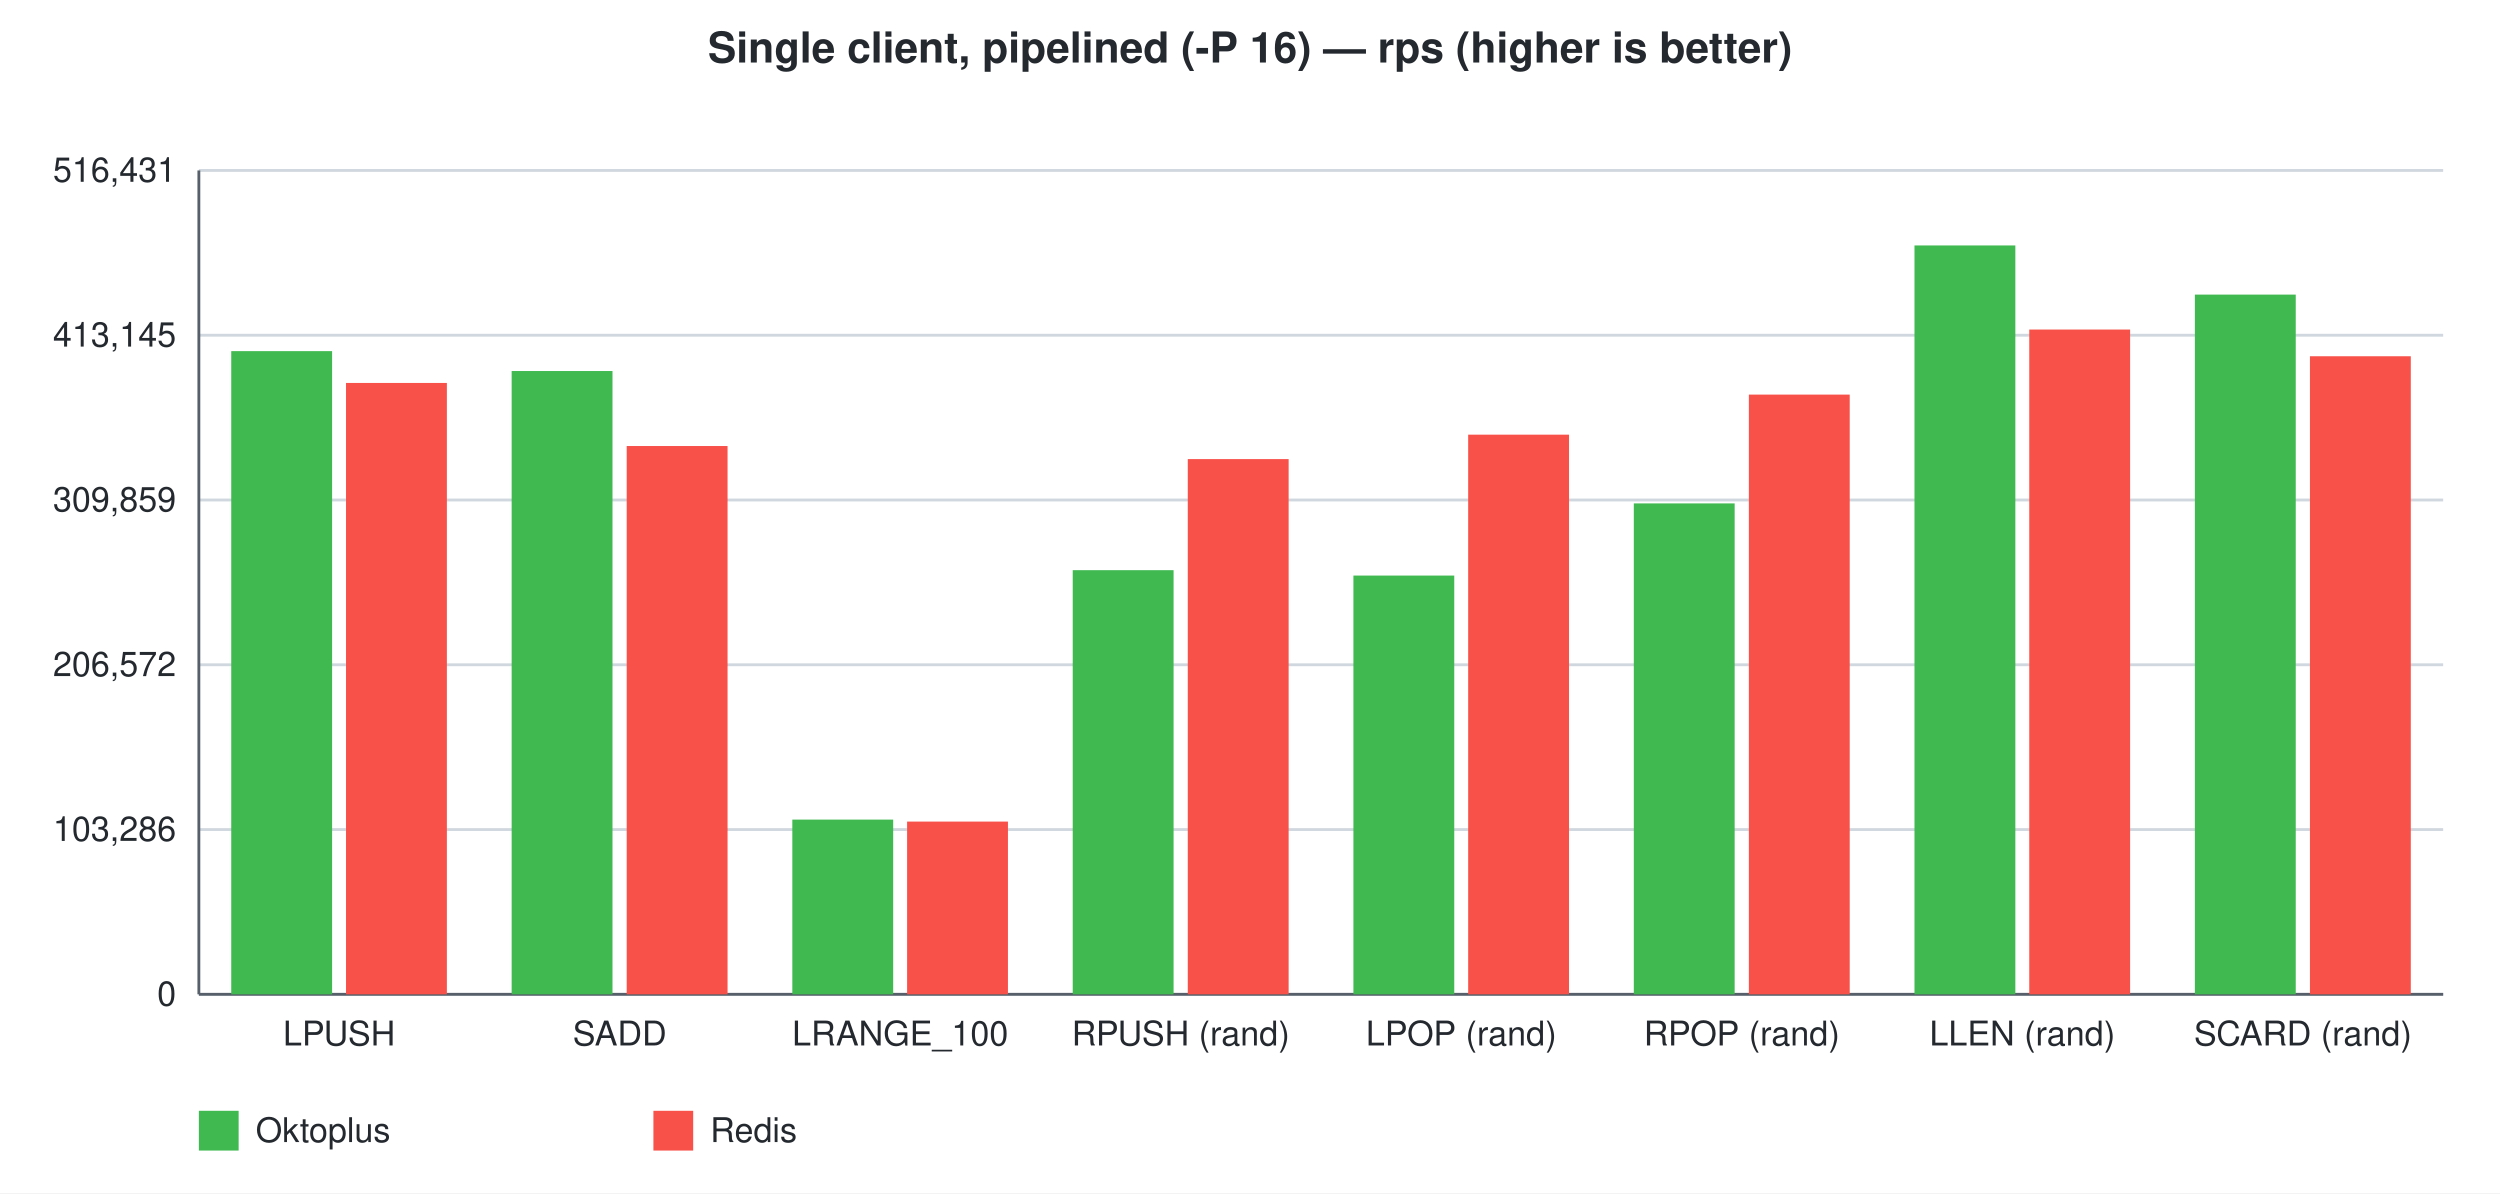
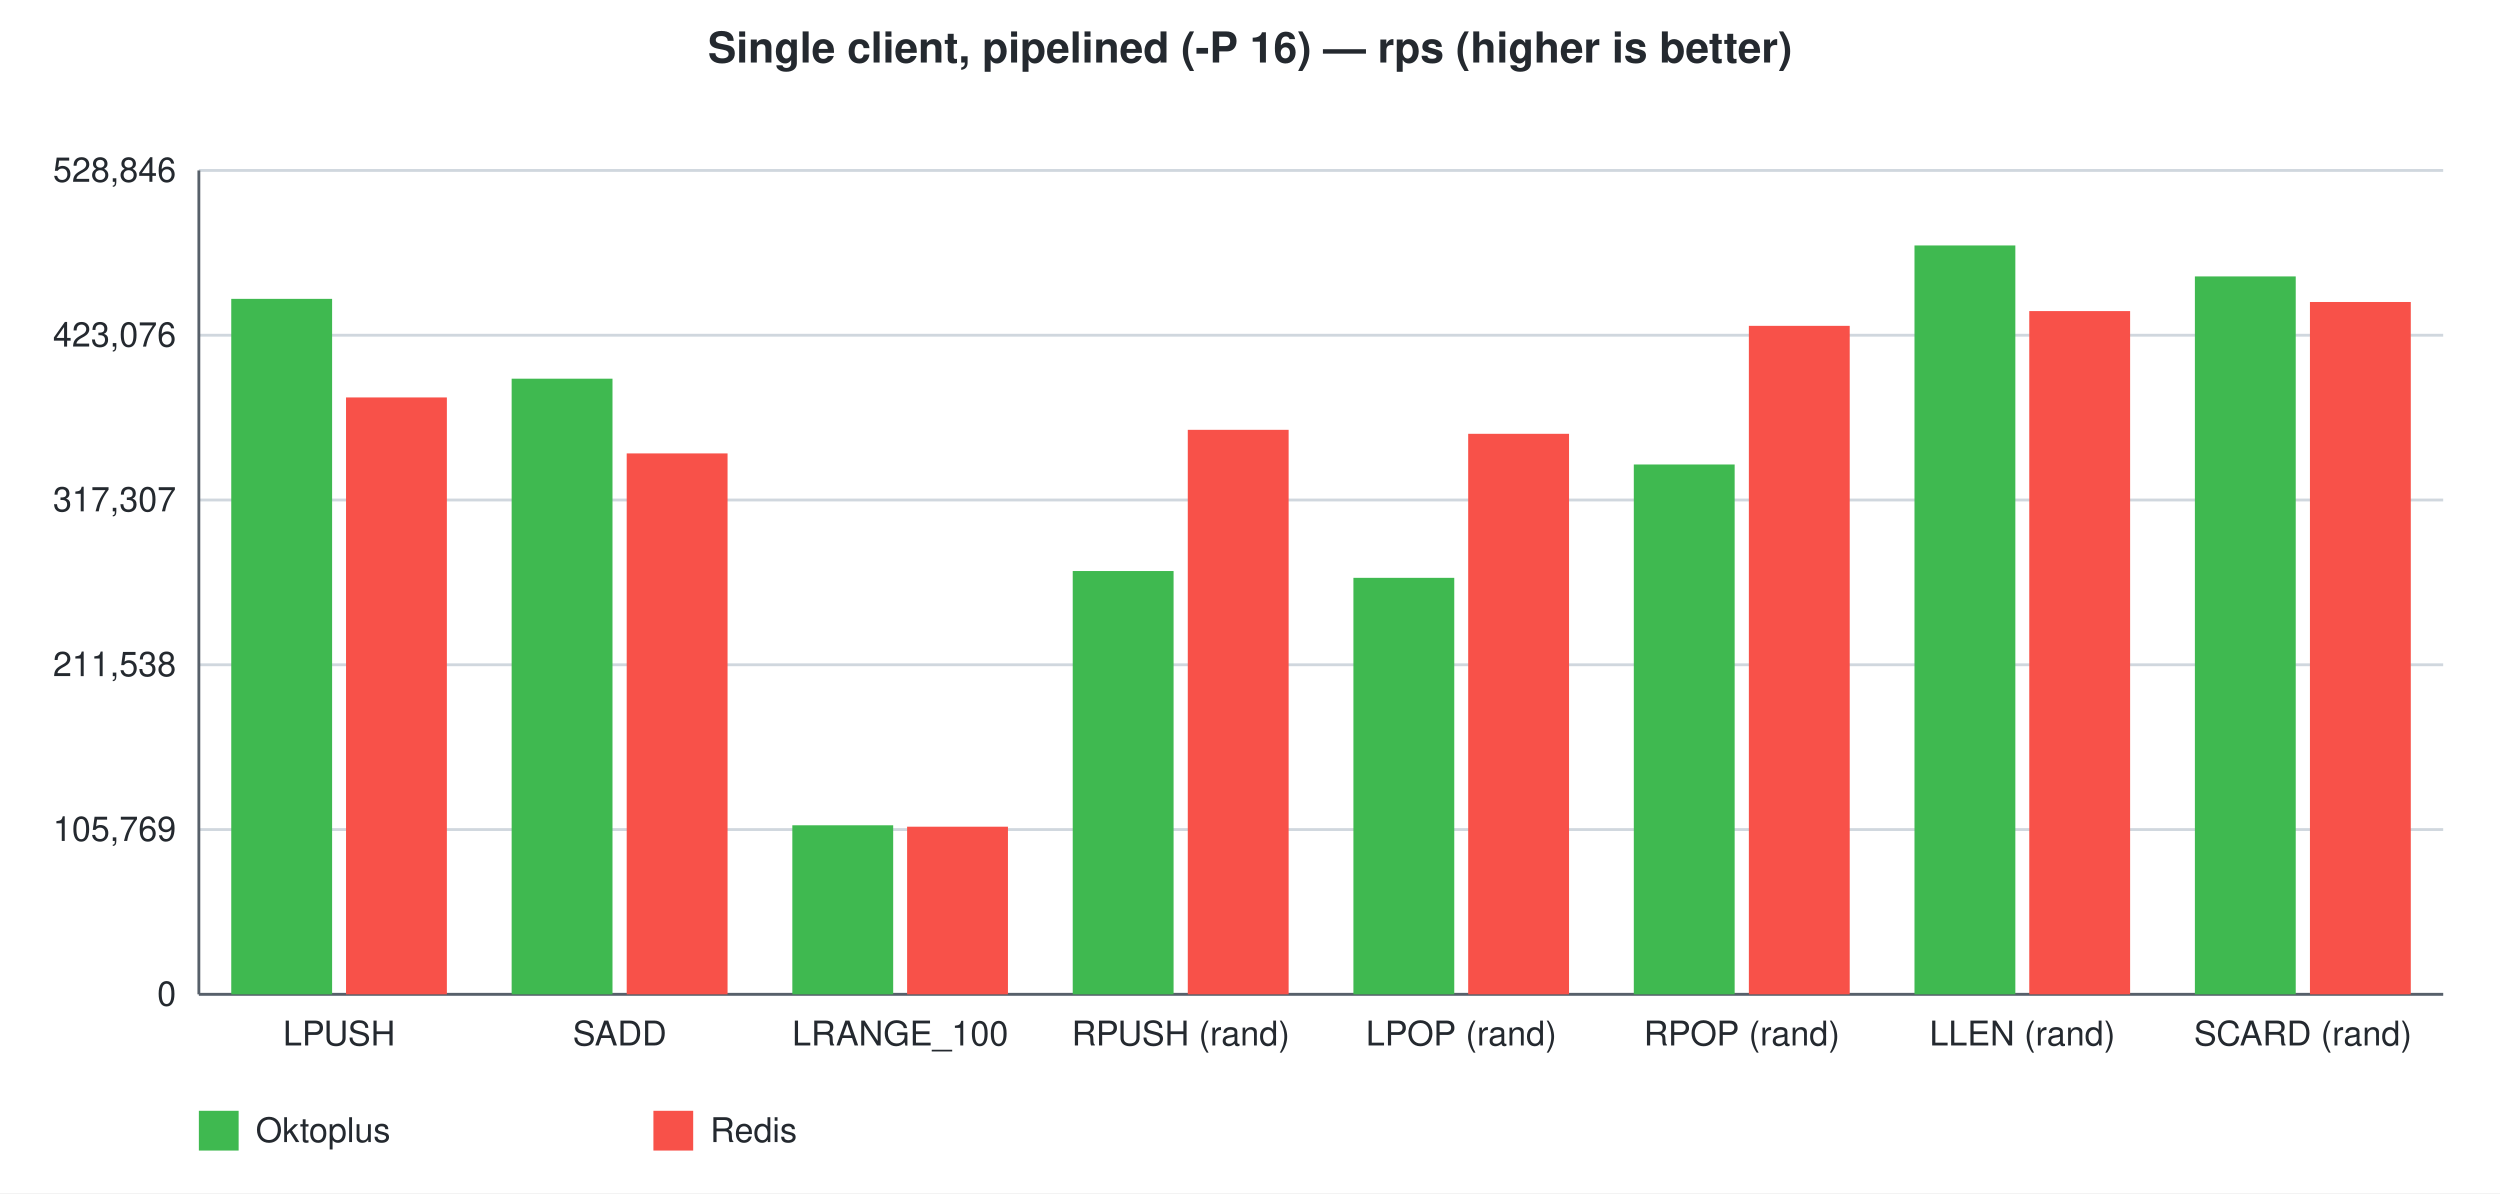
<svg xmlns="http://www.w3.org/2000/svg" width="880" height="420" viewBox="0 0 880 420" font-family="-apple-system, Segoe UI, Helvetica, Arial, sans-serif" font-size="12">
  <rect width="880" height="420" fill="#ffffff" />
  <text x="440.0" y="22" text-anchor="middle" fill="#24292f" font-size="15" font-weight="600">Single client, pipelined (-P 16) — rps (higher is better)</text>
  <line x1="70" y1="350.0" x2="860" y2="350.0" stroke="#d0d7de" stroke-width="1" />
  <text x="62" y="354.0" text-anchor="end" fill="#24292f">0</text>
  <line x1="70" y1="292.0" x2="860" y2="292.0" stroke="#d0d7de" stroke-width="1" />
-   <text x="62" y="296.0" text-anchor="end" fill="#24292f">103,286</text>
+   <text x="62" y="296.0" text-anchor="end" fill="#24292f">105,769</text>
  <line x1="70" y1="234.0" x2="860" y2="234.0" stroke="#d0d7de" stroke-width="1" />
-   <text x="62" y="238.0" text-anchor="end" fill="#24292f">206,572</text>
+   <text x="62" y="238.0" text-anchor="end" fill="#24292f">211,538</text>
  <line x1="70" y1="176.0" x2="860" y2="176.0" stroke="#d0d7de" stroke-width="1" />
-   <text x="62" y="180.0" text-anchor="end" fill="#24292f">309,859</text>
-   <line x1="70" y1="118.0" x2="860" y2="118.0" stroke="#d0d7de" stroke-width="1" />
-   <text x="62" y="122.0" text-anchor="end" fill="#24292f">413,145</text>
+   <text x="62" y="180.0" text-anchor="end" fill="#24292f">317,307</text>
+   <line x1="70" y1="118" x2="860" y2="118" stroke="#d0d7de" stroke-width="1" />
+   <text x="62" y="122" text-anchor="end" fill="#24292f">423,076</text>
  <line x1="70" y1="60.0" x2="860" y2="60.0" stroke="#d0d7de" stroke-width="1" />
-   <text x="62" y="64.0" text-anchor="end" fill="#24292f">516,431</text>
+   <text x="62" y="64.0" text-anchor="end" fill="#24292f">528,846</text>
  <line x1="70" y1="60" x2="70" y2="350" stroke="#57606a" stroke-width="1" />
  <line x1="70" y1="350" x2="860" y2="350" stroke="#57606a" stroke-width="1" />
  <text x="119.375" y="368" text-anchor="middle" fill="#24292f">LPUSH</text>
-   <rect x="81.4" y="123.6" width="35.5" height="226.4" fill="#3fb950" />
-   <rect x="121.8" y="134.8" width="35.5" height="215.2" fill="#f85149" />
+   <rect x="81.4" y="105.2" width="35.5" height="244.8" fill="#3fb950" />
+   <rect x="121.8" y="139.9" width="35.5" height="210.1" fill="#f85149" />
  <text x="218.125" y="368" text-anchor="middle" fill="#24292f">SADD</text>
-   <rect x="180.1" y="130.6" width="35.5" height="219.4" fill="#3fb950" />
-   <rect x="220.6" y="157.0" width="35.5" height="193.0" fill="#f85149" />
+   <rect x="180.1" y="133.3" width="35.5" height="216.7" fill="#3fb950" />
+   <rect x="220.6" y="159.6" width="35.5" height="190.4" fill="#f85149" />
  <text x="316.875" y="368" text-anchor="middle" fill="#24292f">LRANGE_100</text>
-   <rect x="278.9" y="288.5" width="35.5" height="61.5" fill="#3fb950" />
-   <rect x="319.3" y="289.2" width="35.5" height="60.8" fill="#f85149" />
+   <rect x="278.9" y="290.5" width="35.5" height="59.5" fill="#3fb950" />
+   <rect x="319.3" y="291.0" width="35.5" height="59.0" fill="#f85149" />
  <text x="415.625" y="368" text-anchor="middle" fill="#24292f">RPUSH (rand)</text>
-   <rect x="377.6" y="200.7" width="35.5" height="149.3" fill="#3fb950" />
-   <rect x="418.1" y="161.6" width="35.5" height="188.4" fill="#f85149" />
+   <rect x="377.6" y="201.0" width="35.5" height="149.0" fill="#3fb950" />
+   <rect x="418.1" y="151.3" width="35.5" height="198.7" fill="#f85149" />
  <text x="514.375" y="368" text-anchor="middle" fill="#24292f">LPOP (rand)</text>
-   <rect x="476.4" y="202.6" width="35.5" height="147.4" fill="#3fb950" />
-   <rect x="516.8" y="153.0" width="35.5" height="197.0" fill="#f85149" />
+   <rect x="476.4" y="203.4" width="35.5" height="146.6" fill="#3fb950" />
+   <rect x="516.8" y="152.7" width="35.5" height="197.3" fill="#f85149" />
  <text x="613.125" y="368" text-anchor="middle" fill="#24292f">RPOP (rand)</text>
-   <rect x="575.1" y="177.2" width="35.5" height="172.8" fill="#3fb950" />
-   <rect x="615.6" y="138.9" width="35.5" height="211.1" fill="#f85149" />
+   <rect x="575.1" y="163.5" width="35.5" height="186.5" fill="#3fb950" />
+   <rect x="615.6" y="114.7" width="35.5" height="235.3" fill="#f85149" />
  <text x="711.875" y="368" text-anchor="middle" fill="#24292f">LLEN (rand)</text>
  <rect x="673.9" y="86.4" width="35.5" height="263.6" fill="#3fb950" />
-   <rect x="714.3" y="116.0" width="35.5" height="234.0" fill="#f85149" />
+   <rect x="714.3" y="109.5" width="35.5" height="240.5" fill="#f85149" />
  <text x="810.625" y="368" text-anchor="middle" fill="#24292f">SCARD (rand)</text>
-   <rect x="772.6" y="103.7" width="35.5" height="246.3" fill="#3fb950" />
-   <rect x="813.1" y="125.4" width="35.5" height="224.6" fill="#f85149" />
+   <rect x="772.6" y="97.3" width="35.5" height="252.7" fill="#3fb950" />
+   <rect x="813.1" y="106.3" width="35.5" height="243.7" fill="#f85149" />
  <rect x="70" y="391" width="14" height="14" fill="#3fb950" />
  <text x="90" y="402" fill="#24292f">Oktoplus</text>
  <rect x="230" y="391" width="14" height="14" fill="#f85149" />
  <text x="250" y="402" fill="#24292f">Redis</text>
</svg>
